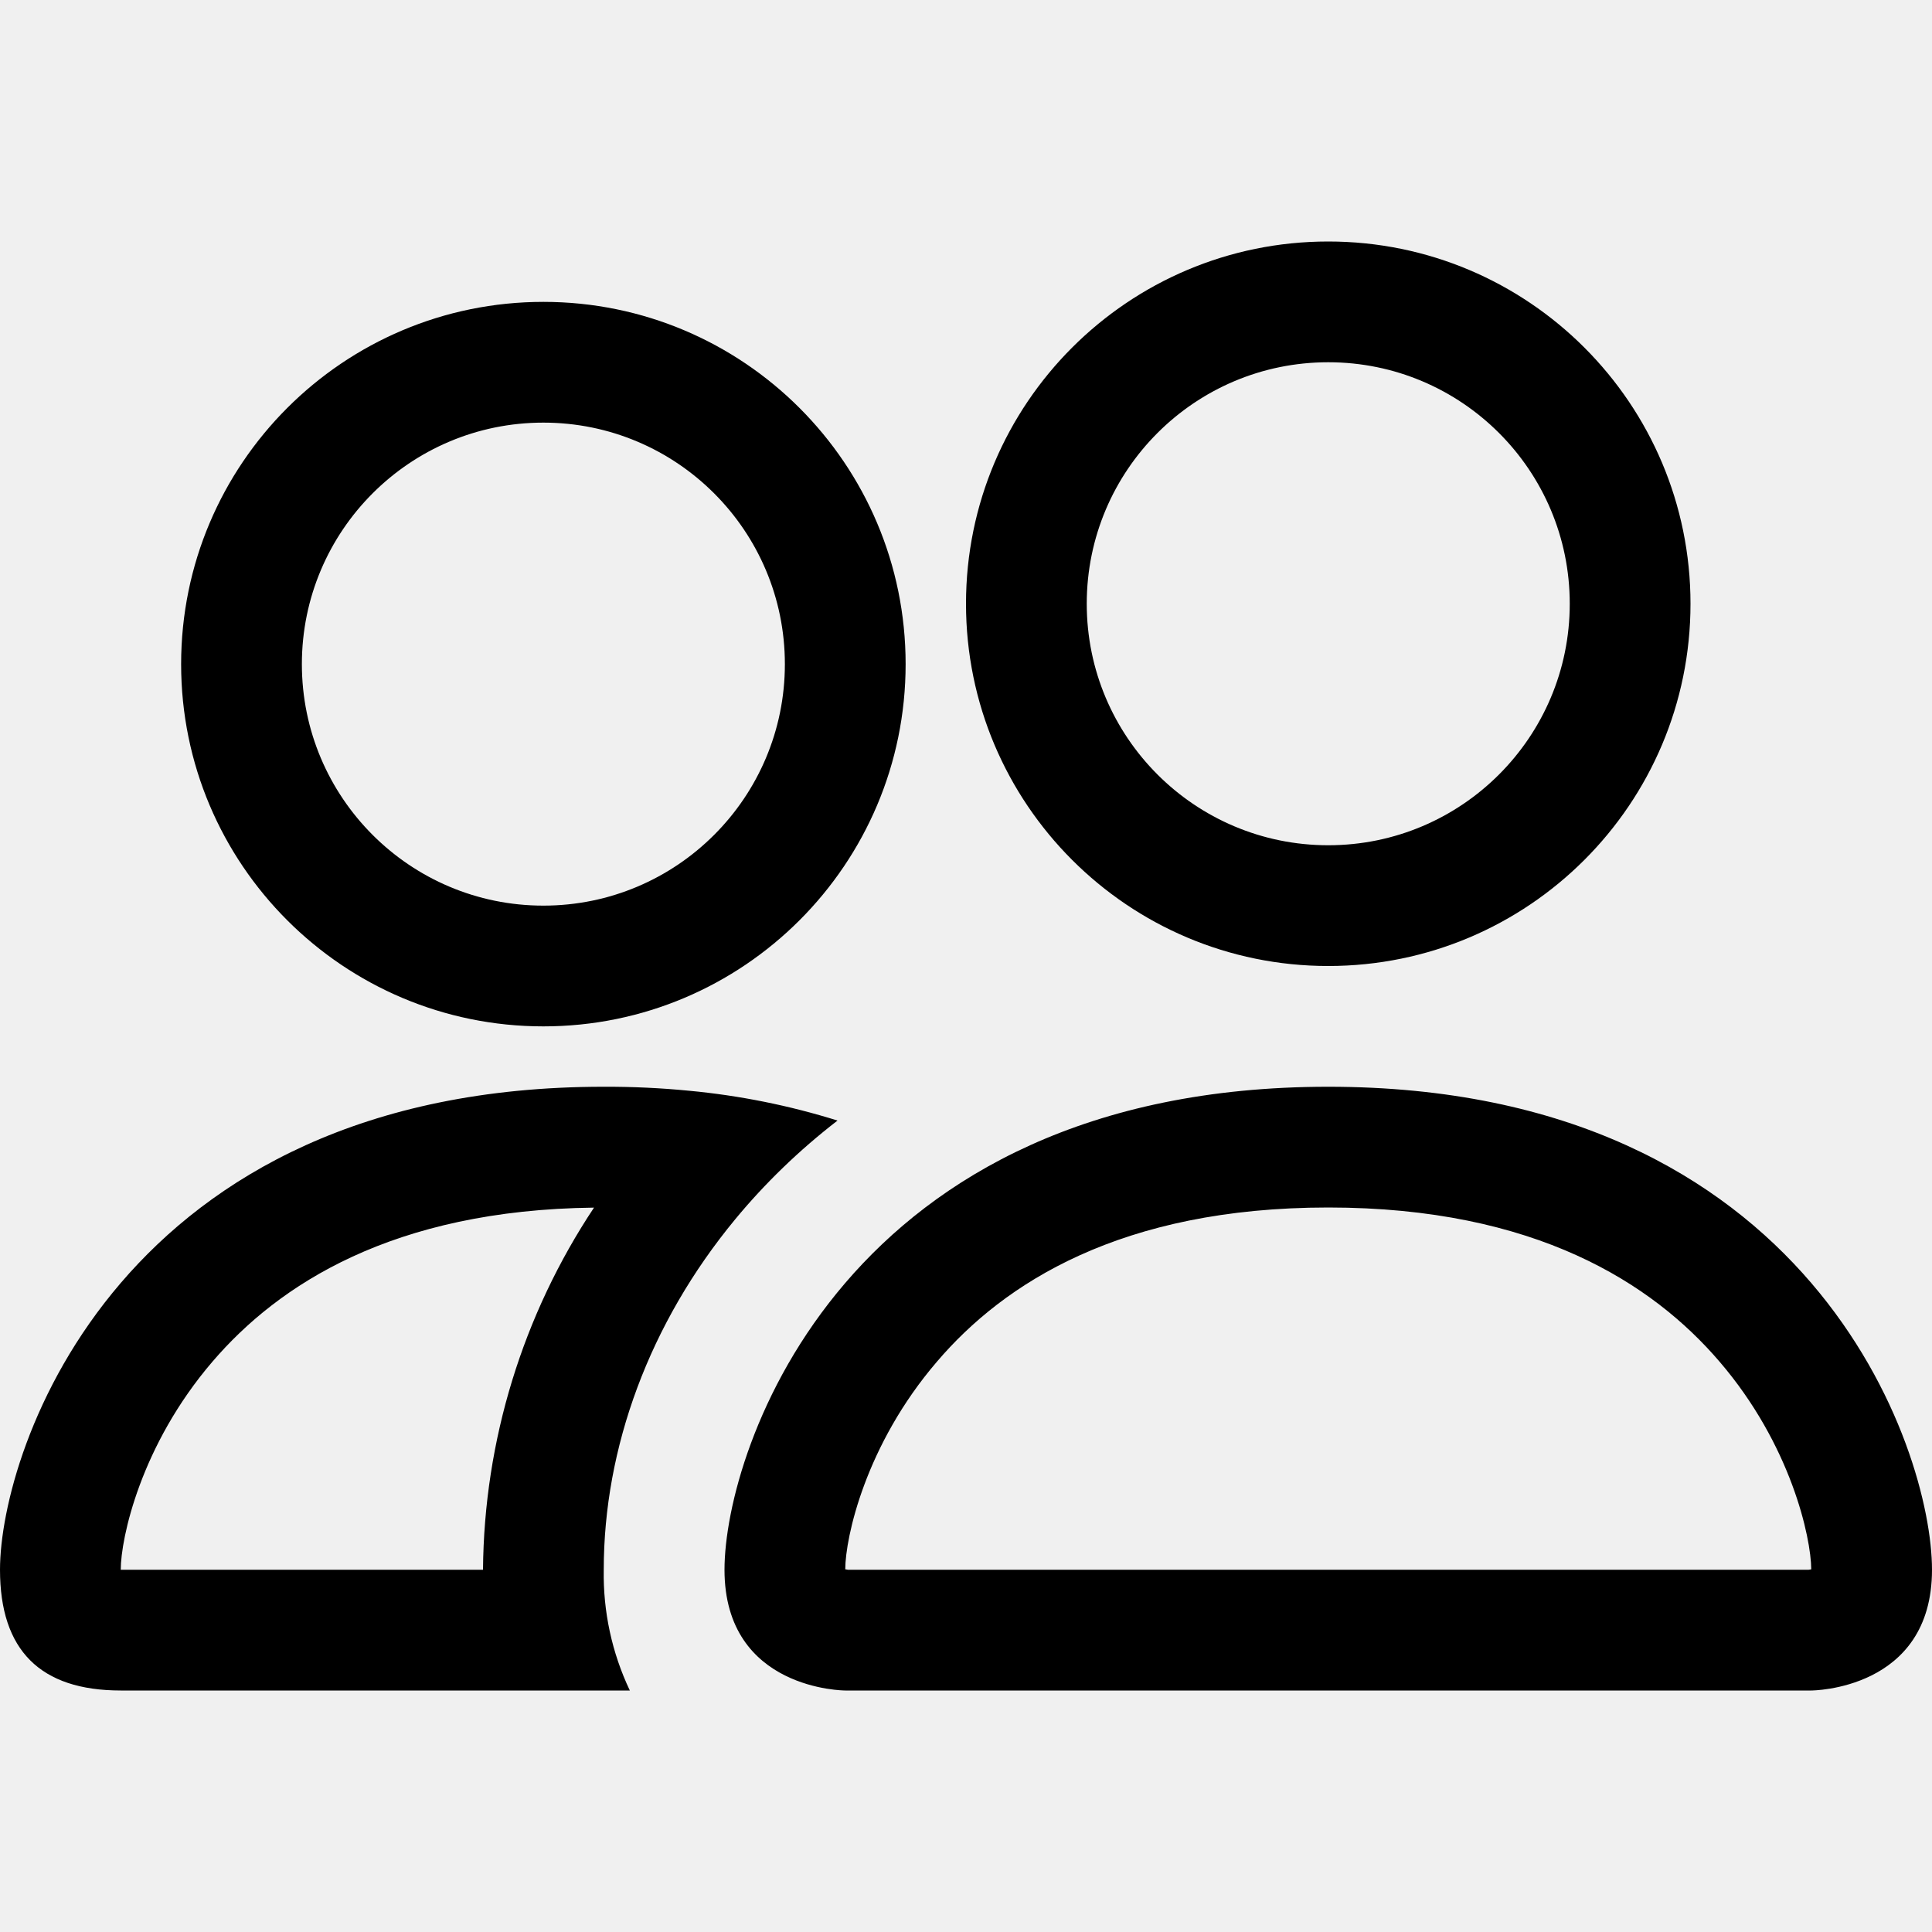
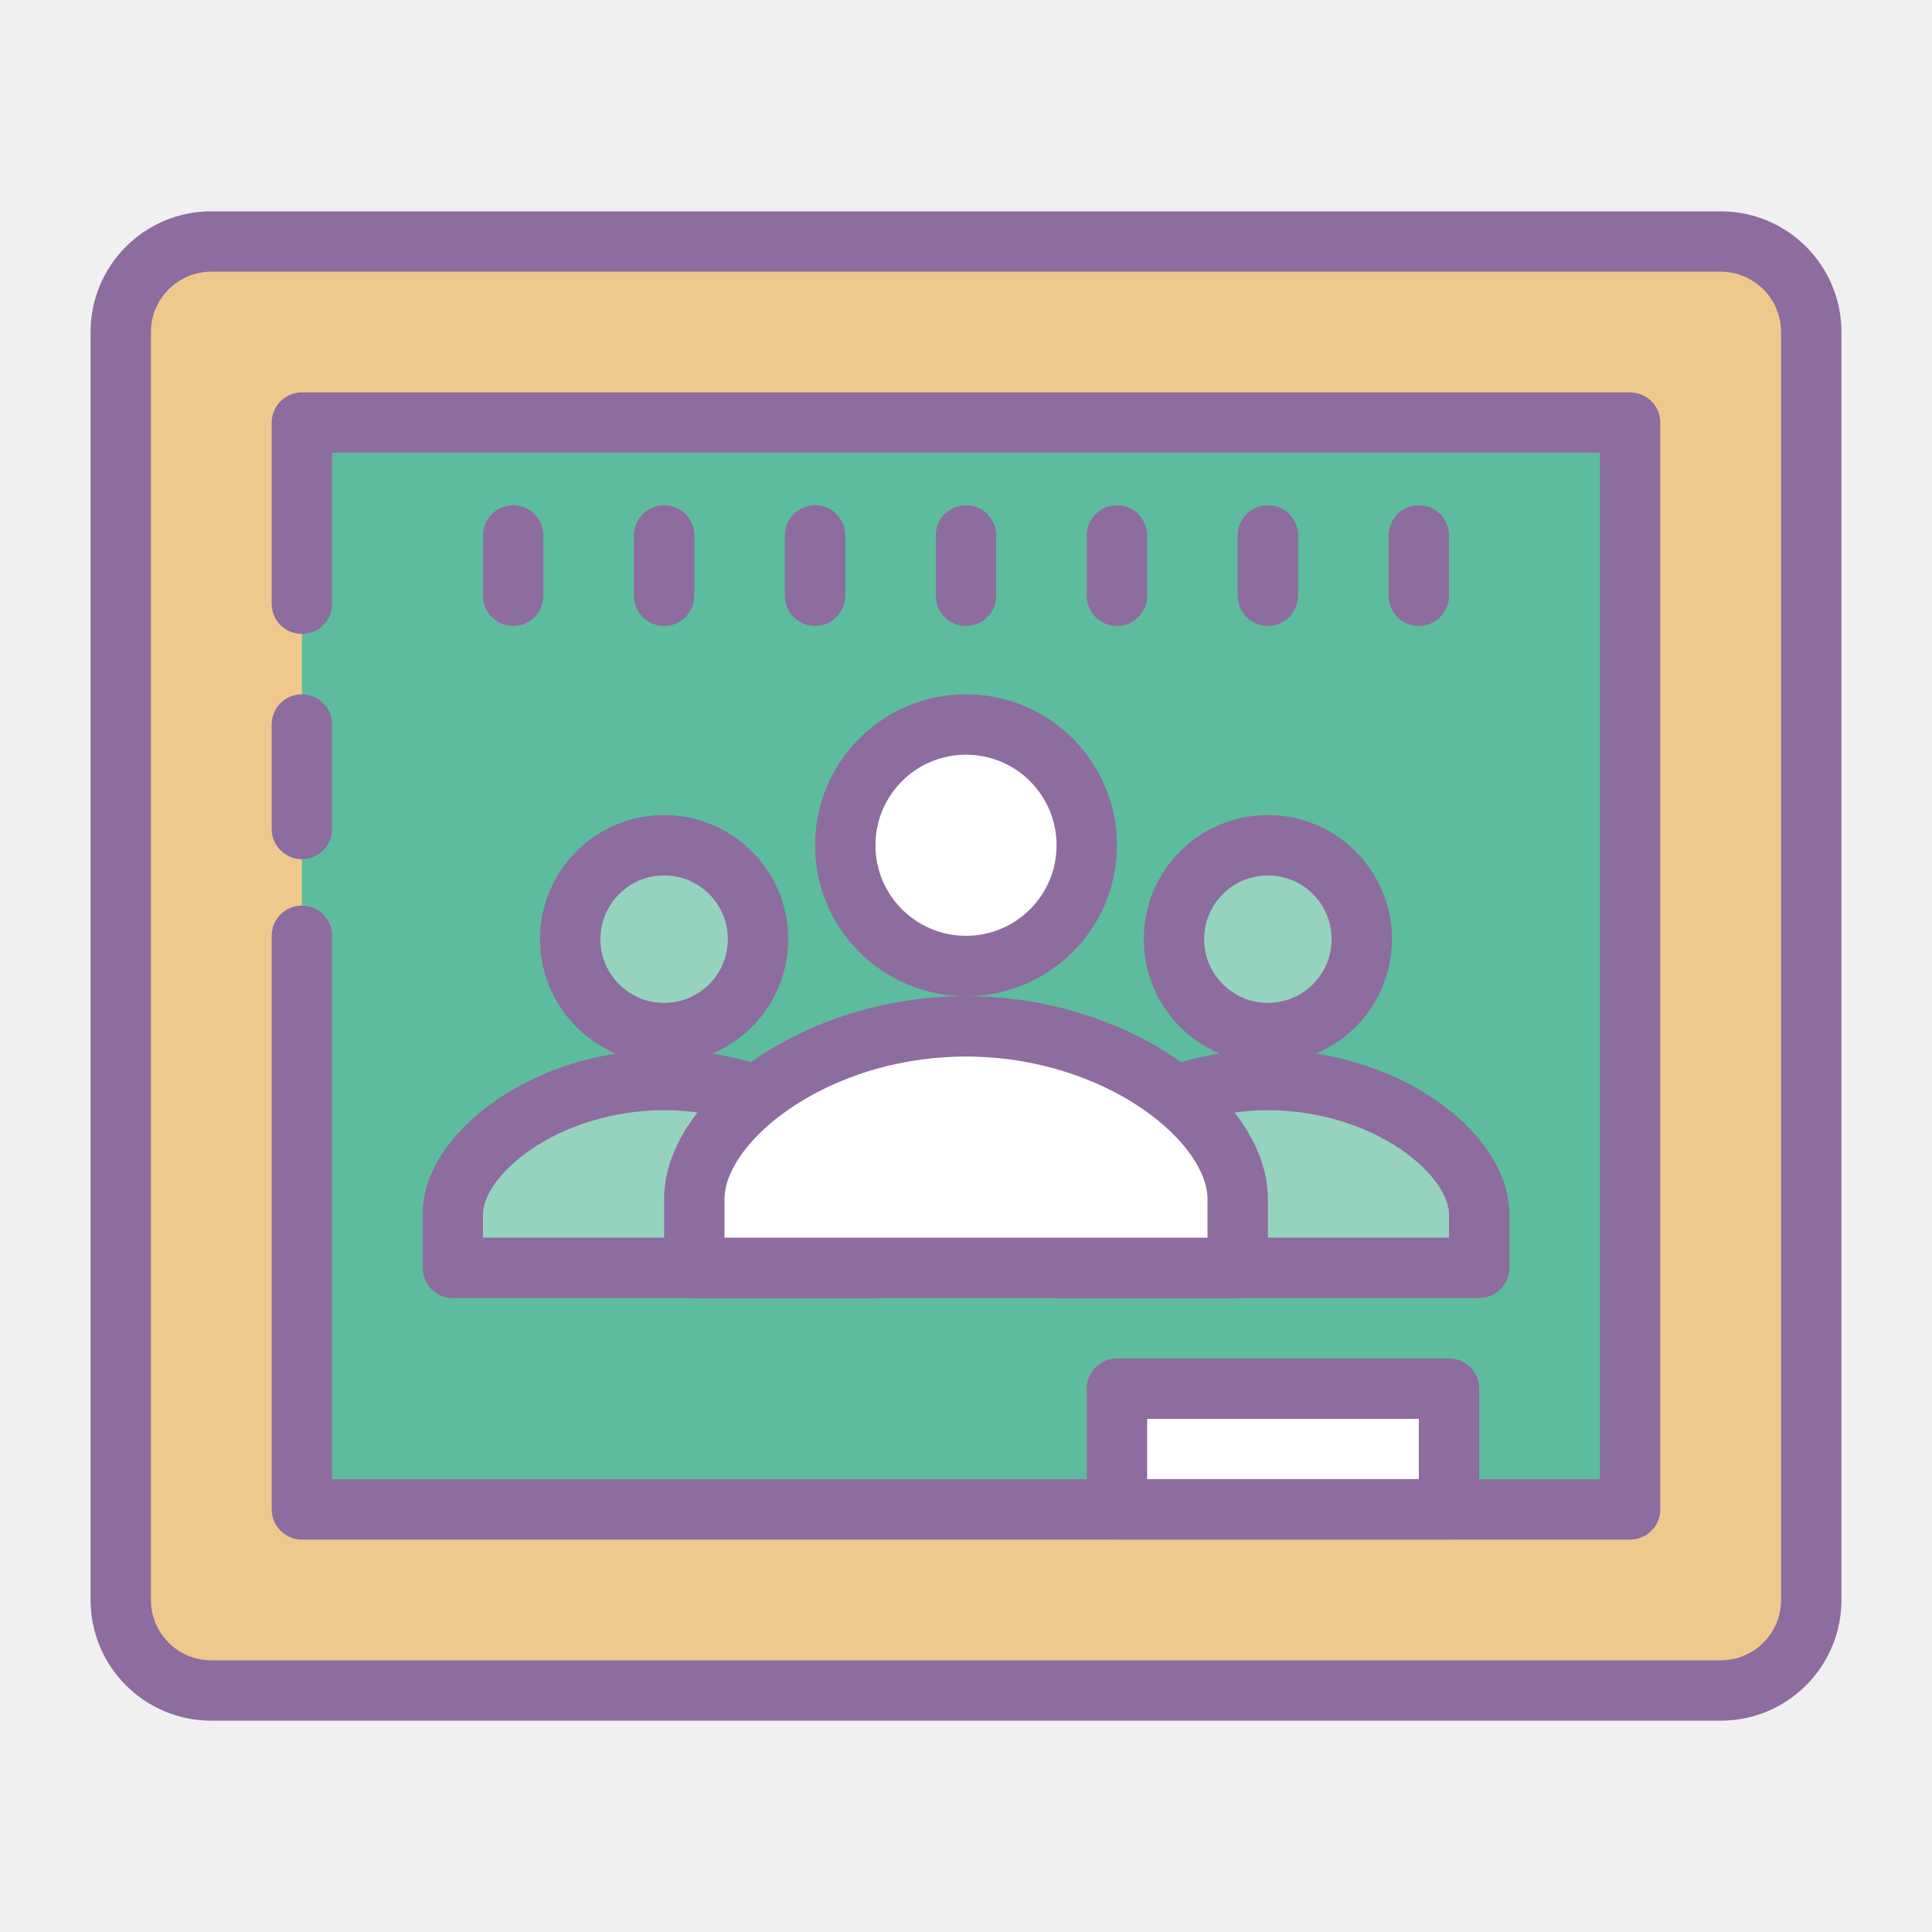
- <svg xmlns="http://www.w3.org/2000/svg" width="16" height="16" fill="currentColor" class="bi bi-people" viewBox="0 0 16 16">
-   <path d="M15 14s1 0 1-1-1-4-5-4-5 3-5 4 1 1 1 1zm-7.978-1L7 12.996c.001-.264.167-1.03.76-1.72C8.312 10.629 9.282 10 11 10c1.717 0 2.687.63 3.24 1.276.593.69.758 1.457.76 1.72l-.008.002-.014.002zM11 7a2 2 0 1 0 0-4 2 2 0 0 0 0 4m3-2a3 3 0 1 1-6 0 3 3 0 0 1 6 0M6.936 9.28a6 6 0 0 0-1.23-.247A7 7 0 0 0 5 9c-4 0-5 3-5 4q0 1 1 1h4.216A2.24 2.24 0 0 1 5 13c0-1.01.377-2.042 1.09-2.904.243-.294.526-.569.846-.816M4.92 10A5.5 5.5 0 0 0 4 13H1c0-.26.164-1.03.76-1.724.545-.636 1.492-1.256 3.16-1.275ZM1.5 5.5a3 3 0 1 1 6 0 3 3 0 0 1-6 0m3-2a2 2 0 1 0 0 4 2 2 0 0 0 0-4" />
+ <svg xmlns="http://www.w3.org/2000/svg" x="0px" y="0px" width="64" height="64" viewBox="0 0 64 64">
+   <path fill="#efc88e" d="M57,56H7c-1.657,0-3-1.343-3-3V11c0-1.657,1.343-3,3-3h50c1.657,0,3,1.343,3,3v42 C60,54.657,58.657,56,57,56z" />
+   <rect width="44" height="35" x="10" y="15" fill="#5dbc9d" />
+   <path fill="none" stroke="#8d6c9f" stroke-linecap="round" stroke-linejoin="round" stroke-miterlimit="10" stroke-width="2" d="M57,56 H7c-1.657,0-3-1.343-3-3V11c0-1.657,1.343-3,3-3h50c1.657,0,3,1.343,3,3v42C60,54.657,58.657,56,57,56z" />
+   <path fill="#8d6c9f" d="M17,20.736c0.552,0,1-0.448,1-1v-2c0-0.552-0.448-1-1-1s-1,0.448-1,1v2 C16,20.288,16.448,20.736,17,20.736z" />
+   <path fill="#8d6c9f" d="M32,20.736c0.552,0,1-0.448,1-1v-2c0-0.552-0.448-1-1-1s-1,0.448-1,1v2 C31,20.288,31.448,20.736,32,20.736z" />
+   <path fill="#8d6c9f" d="M37,20.736c0.552,0,1-0.448,1-1v-2c0-0.552-0.448-1-1-1s-1,0.448-1,1v2 C36,20.288,36.448,20.736,37,20.736z" />
+   <path fill="#8d6c9f" d="M42,20.736c0.552,0,1-0.448,1-1v-2c0-0.552-0.448-1-1-1s-1,0.448-1,1v2 C41,20.288,41.448,20.736,42,20.736z" />
+   <path fill="#8d6c9f" d="M47,20.736c0.552,0,1-0.448,1-1v-2c0-0.552-0.448-1-1-1s-1,0.448-1,1v2 C46,20.288,46.448,20.736,47,20.736z" />
+   <path fill="#8d6c9f" d="M22,20.736c0.552,0,1-0.448,1-1v-2c0-0.552-0.448-1-1-1s-1,0.448-1,1v2 C21,20.288,21.448,20.736,22,20.736z" />
+   <path fill="#8d6c9f" d="M27,20.736c0.552,0,1-0.448,1-1v-2c0-0.552-0.448-1-1-1s-1,0.448-1,1v2 C26,20.288,26.448,20.736,27,20.736z" />
+   <line x1="10" x2="10" y1="27.461" y2="24" fill="none" stroke="#8d6c9f" stroke-linecap="round" stroke-linejoin="round" stroke-miterlimit="10" stroke-width="2" />
+   <polyline fill="none" stroke="#8d6c9f" stroke-linecap="round" stroke-linejoin="round" stroke-miterlimit="10" stroke-width="2" points="10,20 10,14 54,14 54,50 10,50 10,31" />
+   <circle cx="22" cy="31.111" r="3.111" fill="#fff" opacity=".35" />
+   <path fill="#fff" d="M29,42H15v-1.774c0-2.027,3.111-4.448,7-4.448s7,2.421,7,4.448V42z" opacity=".35" />
+   <circle cx="22" cy="31.111" r="3.111" fill="none" stroke="#8d6c9f" stroke-linecap="round" stroke-linejoin="round" stroke-miterlimit="10" stroke-width="2" />
+   <path fill="none" stroke="#8d6c9f" stroke-linecap="round" stroke-linejoin="round" stroke-miterlimit="10" stroke-width="2" d="M29,42 H15v-1.774c0-2.027,3.111-4.448,7-4.448s7,2.421,7,4.448V42z" />
+   <circle cx="42" cy="31.111" r="3.111" fill="#fff" opacity=".35" />
+   <path fill="#fff" d="M49,42H35v-1.774c0-2.027,3.111-4.448,7-4.448s7,2.421,7,4.448V42z" opacity=".35" />
+   <rect width="11" height="2" x="37" y="47" fill="#fff" />
+   <circle cx="42" cy="31.111" r="3.111" fill="none" stroke="#8d6c9f" stroke-linecap="round" stroke-linejoin="round" stroke-miterlimit="10" stroke-width="2" />
+   <path fill="none" stroke="#8d6c9f" stroke-linecap="round" stroke-linejoin="round" stroke-miterlimit="10" stroke-width="2" d="M49,42 H35v-1.774c0-2.027,3.111-4.448,7-4.448s7,2.421,7,4.448V42z" />
+   <circle cx="32" cy="28" r="4" fill="#fff" />
+   <path fill="#fff" d="M41,42H23v-2.281C23,37.113,27,34,32,34s9,3.113,9,5.719V42z" />
+   <path fill="none" stroke="#8d6c9f" stroke-linecap="round" stroke-linejoin="round" stroke-miterlimit="10" stroke-width="2" d="M41,42 H23v-2.281C23,37.113,27,34,32,34s9,3.113,9,5.719V42z" />
+   <circle cx="32" cy="28" r="4" fill="none" stroke="#8d6c9f" stroke-linecap="round" stroke-linejoin="round" stroke-miterlimit="10" stroke-width="2" />
+   <rect width="11" height="4" x="37" y="46" fill="none" stroke="#8d6c9f" stroke-linecap="round" stroke-linejoin="round" stroke-miterlimit="10" stroke-width="2" />
</svg>
